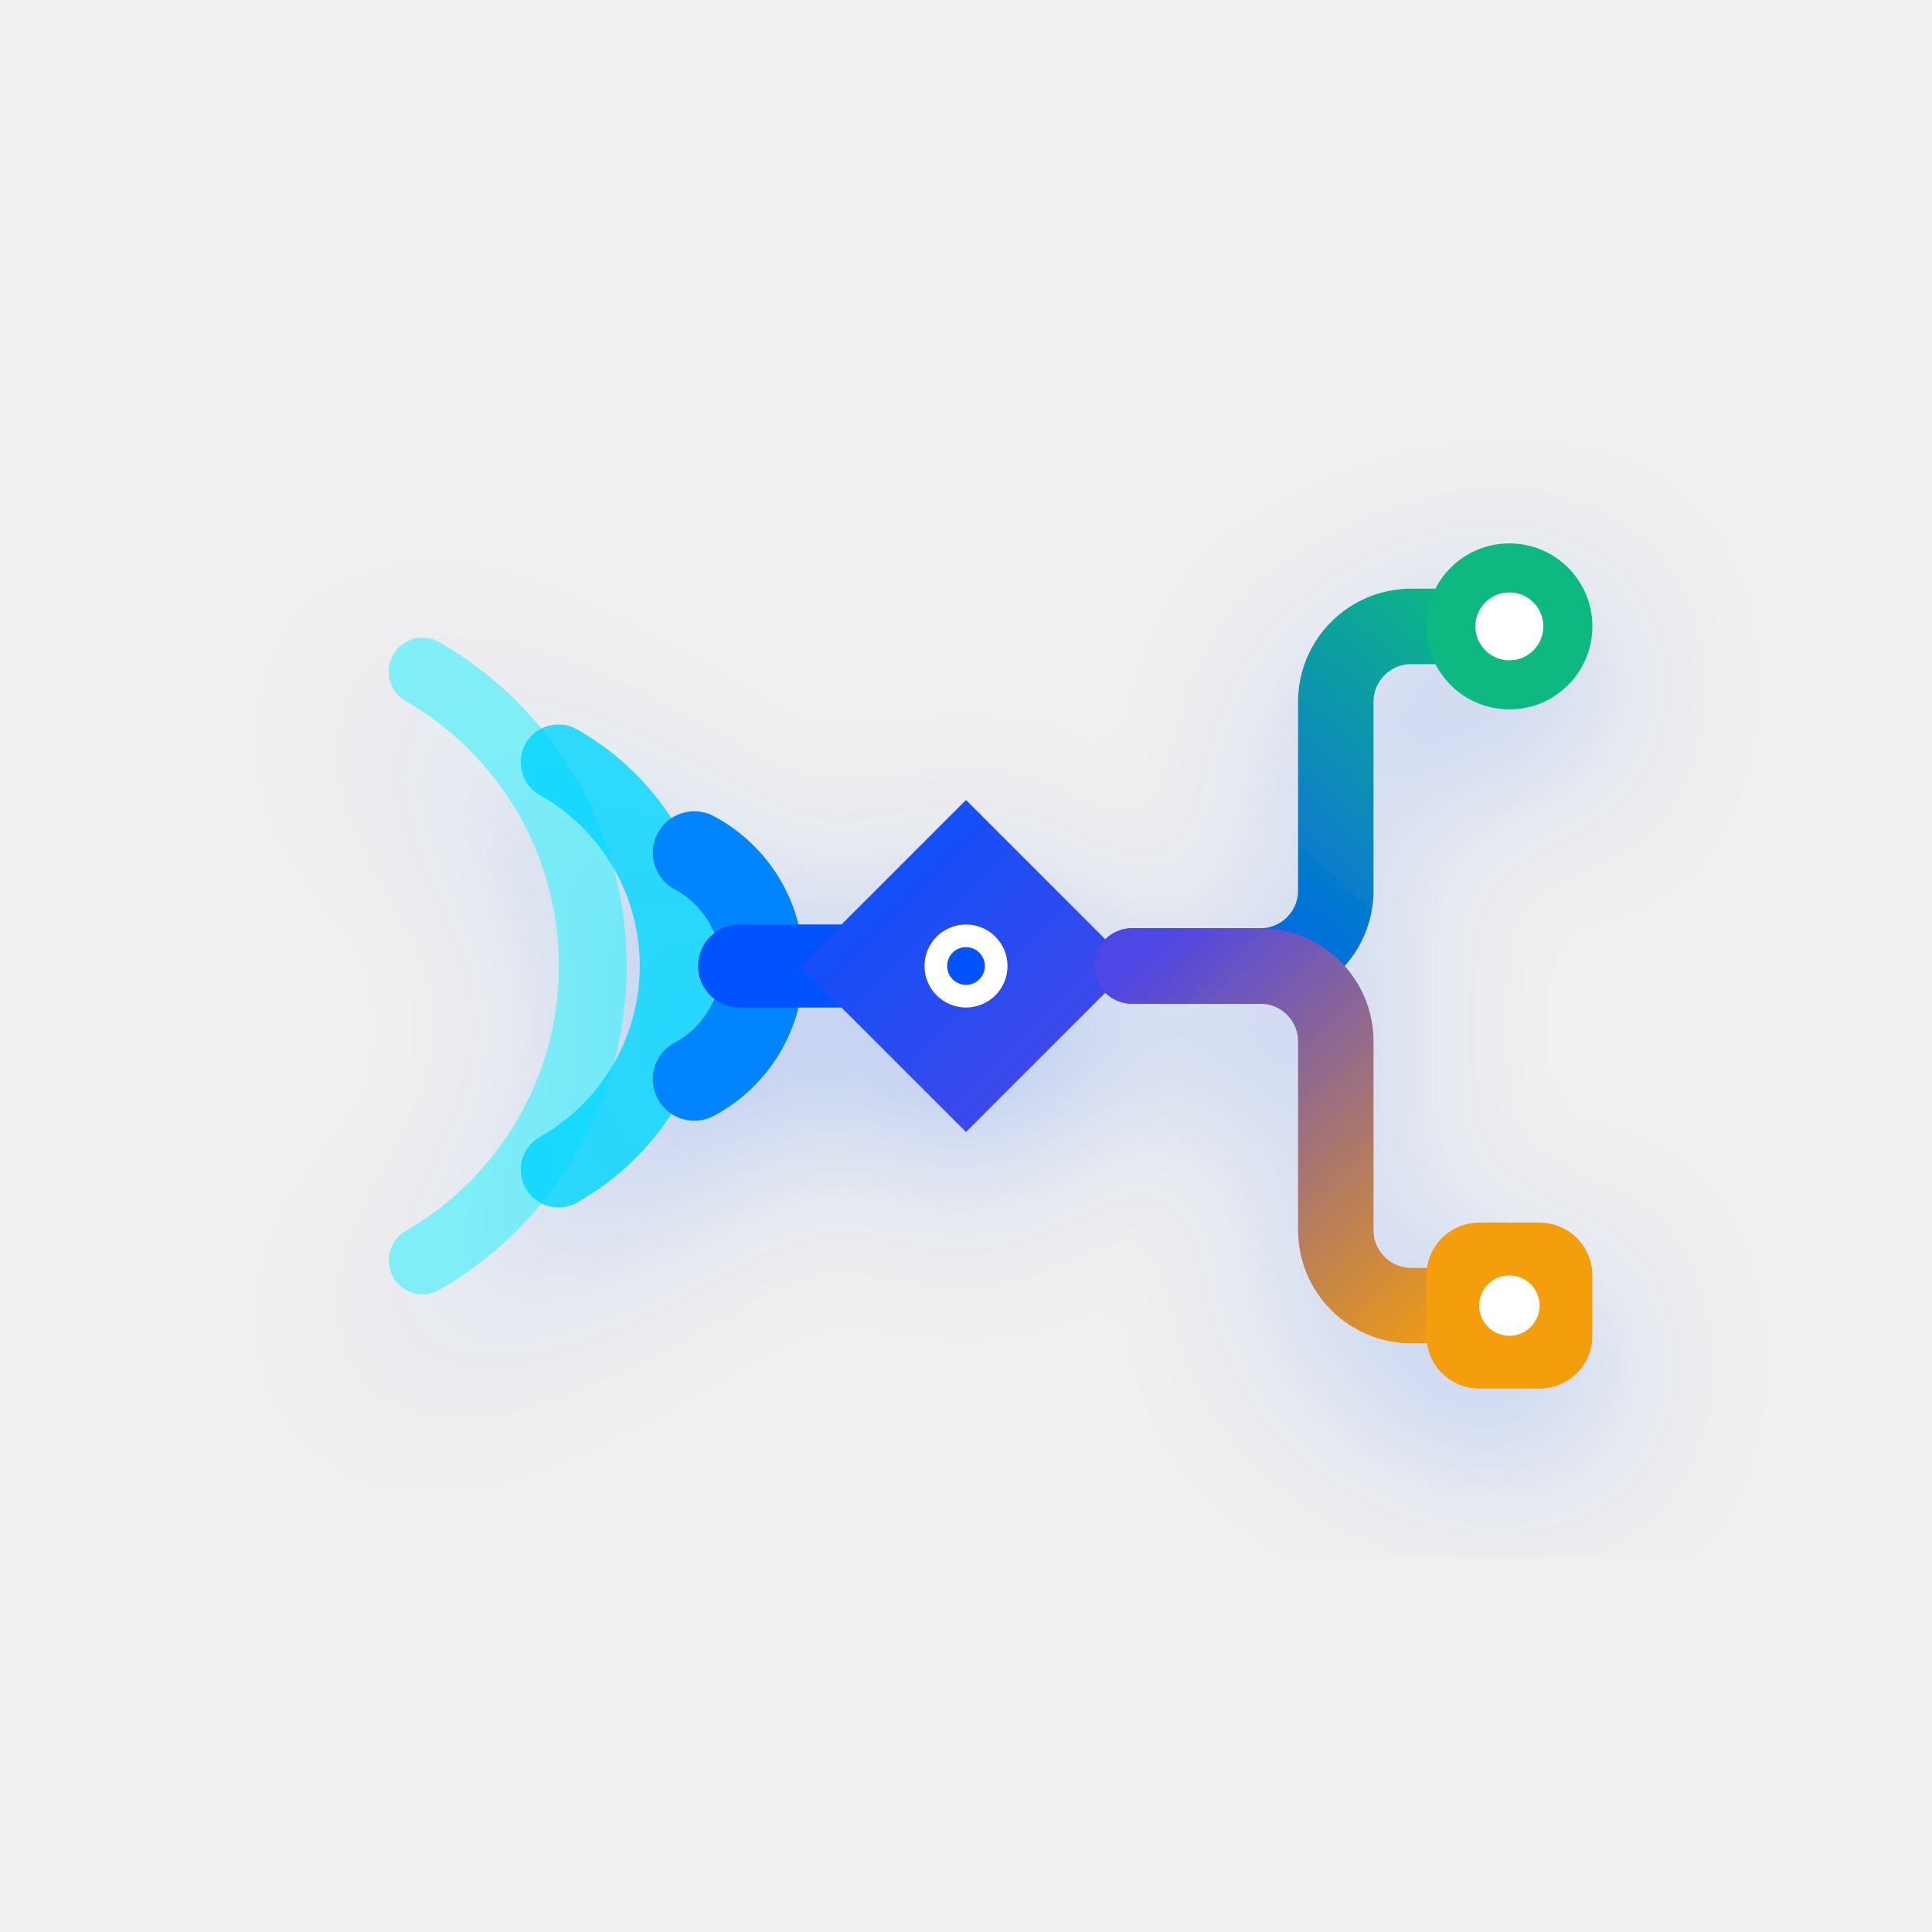
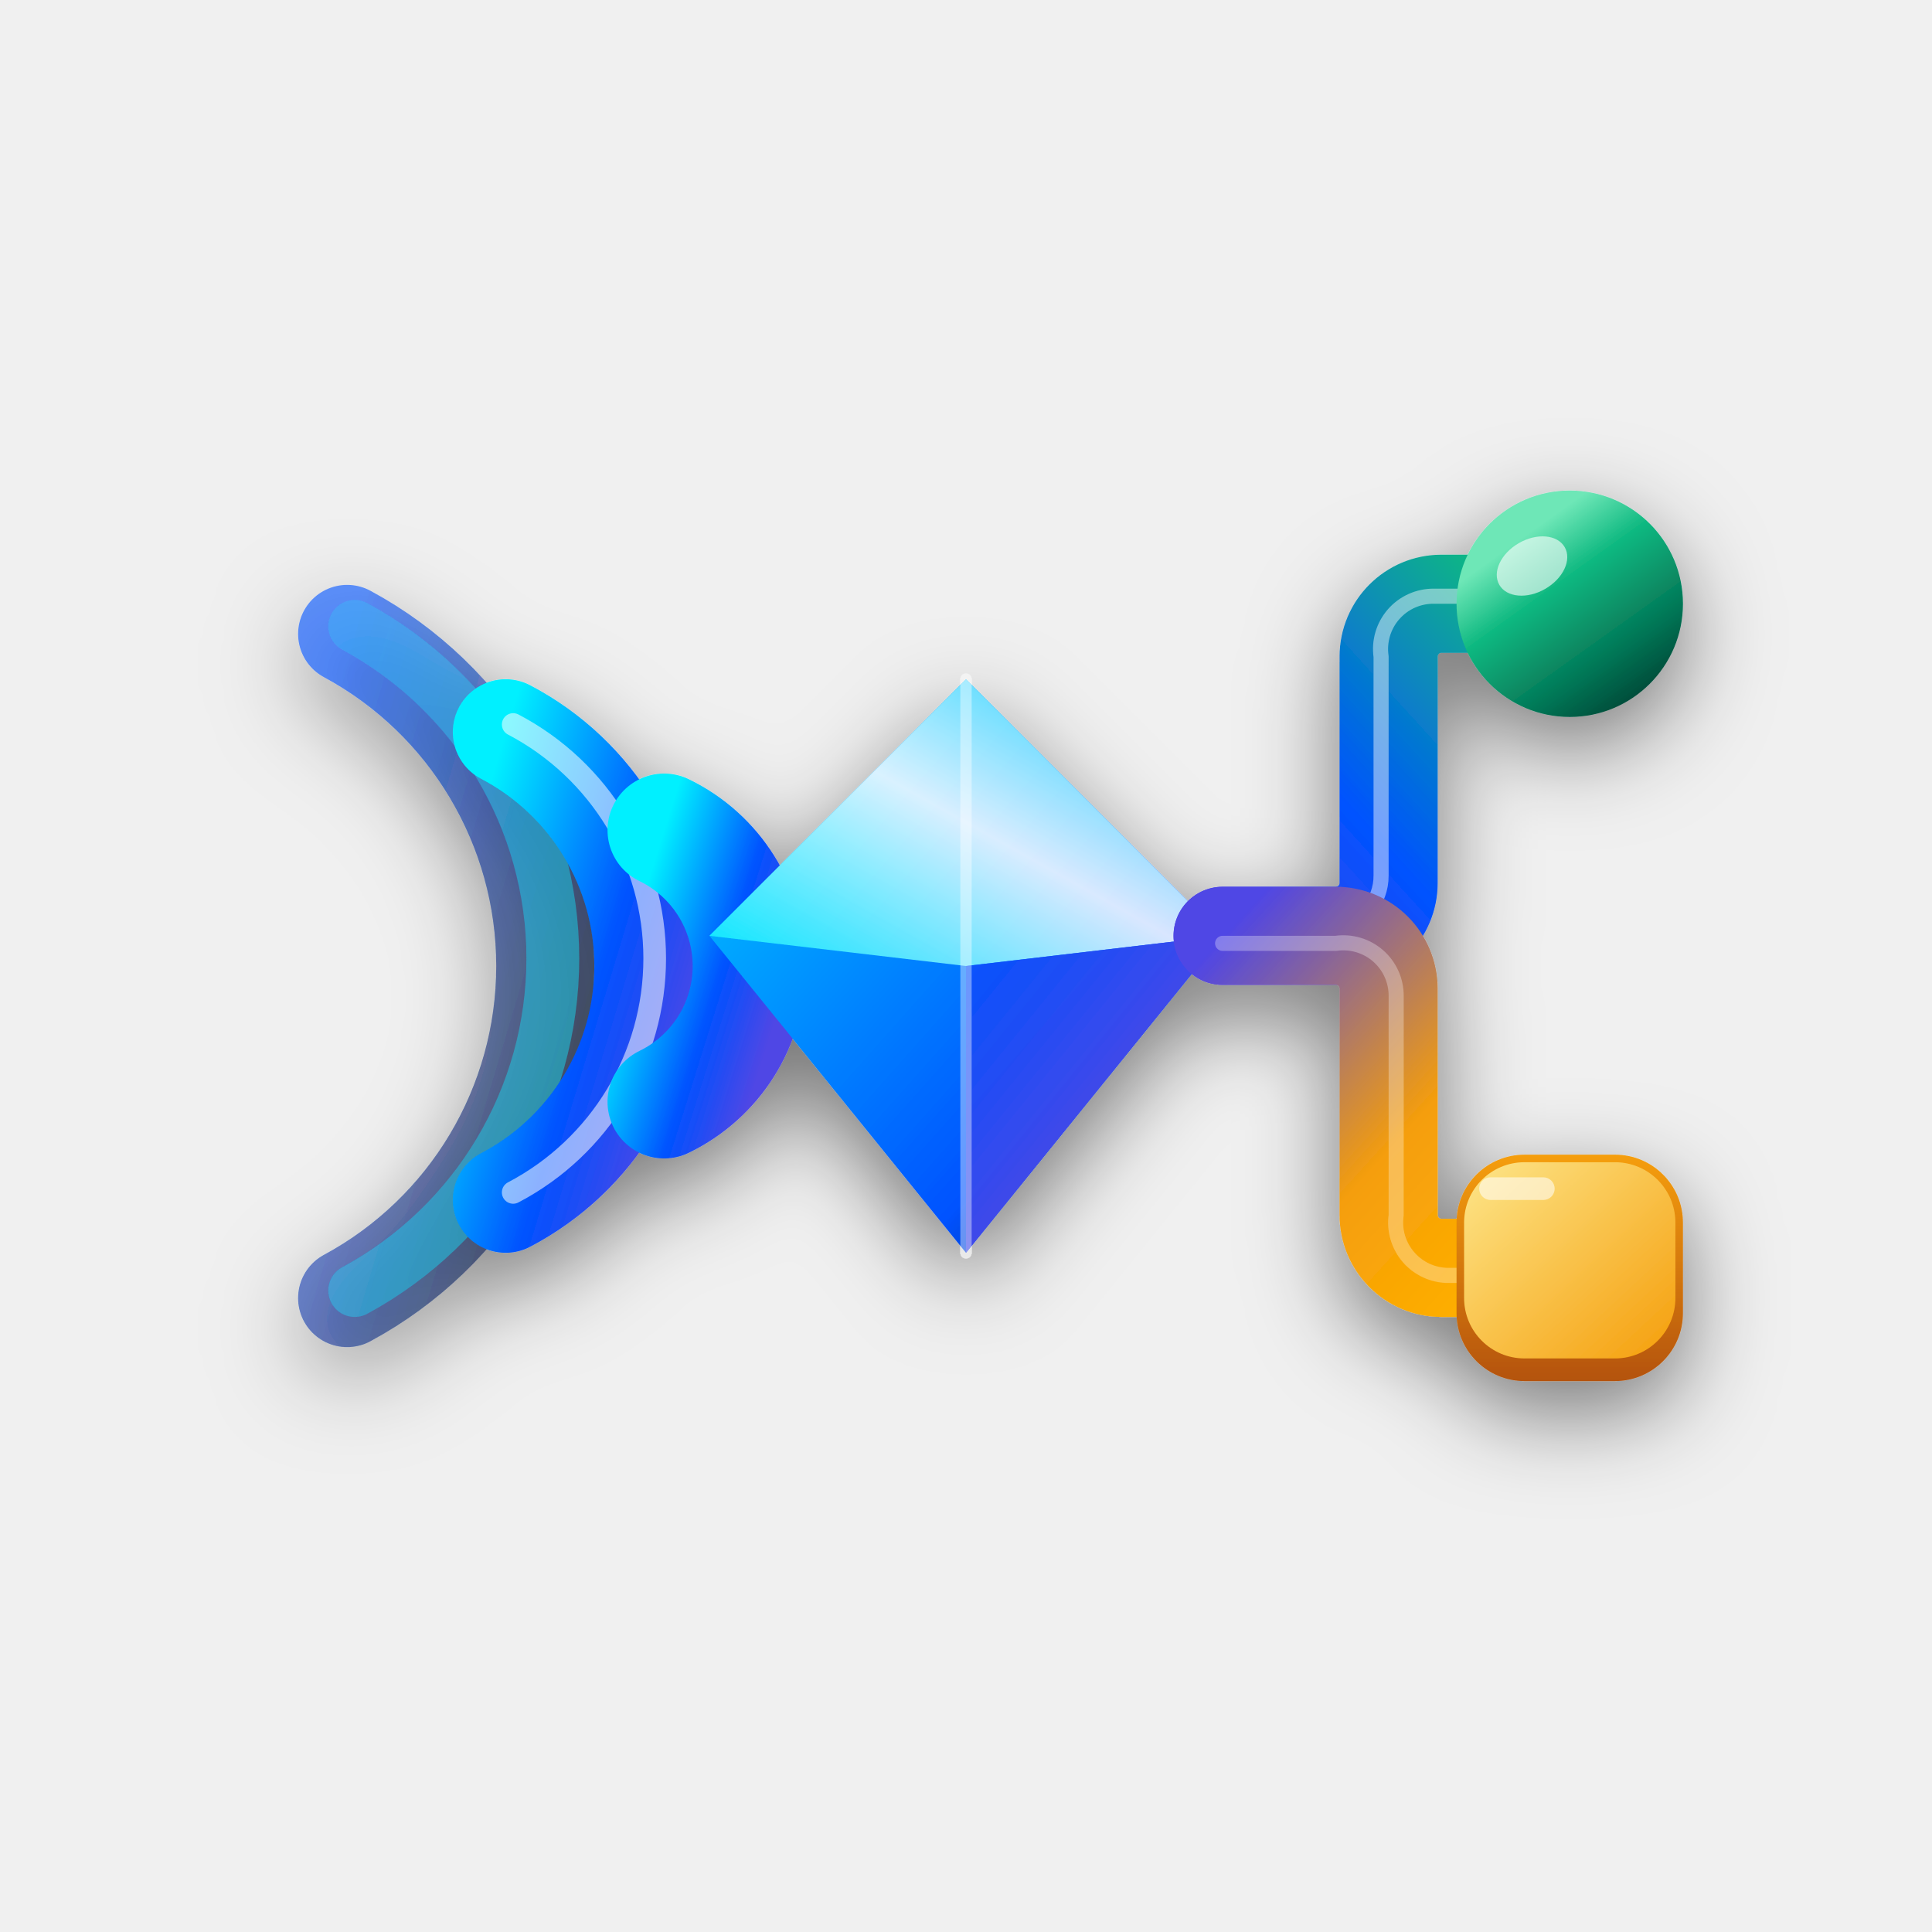
<svg xmlns="http://www.w3.org/2000/svg" viewBox="0 0 512 512" width="512" height="512">
  <defs>
-     <linearGradient id="h-wave-grad" x1="0%" y1="0%" x2="100%" y2="100%">
+     <linearGradient id="fin-wave-top" x1="0%" y1="0%" x2="100%" y2="100%">
+       <stop offset="0%" stop-color="#38BDF8" />
+       <stop offset="100%" stop-color="#00F0FF" />
+     </linearGradient>
+     <linearGradient id="fin-wave-front" x1="0%" y1="0%" x2="100%" y2="100%">
      <stop offset="0%" stop-color="#00F0FF" />
-       <stop offset="100%" stop-color="#0052FF" />
-     </linearGradient>
-     <linearGradient id="h-diamond-grad" x1="0%" y1="0%" x2="100%" y2="100%">
-       <stop offset="0%" stop-color="#0052FF" />
+       <stop offset="60%" stop-color="#0052FF" />
      <stop offset="100%" stop-color="#4F46E5" />
    </linearGradient>
-     <linearGradient id="h-branch-top" x1="0%" y1="100%" x2="100%" y2="0%">
+     <linearGradient id="fin-wave-deep" x1="0%" y1="0%" x2="100%" y2="100%">
      <stop offset="0%" stop-color="#0052FF" />
+       <stop offset="100%" stop-color="#0F172A" />
+     </linearGradient>
+     <linearGradient id="fin-prism-top" x1="0%" y1="100%" x2="100%" y2="0%">
+       <stop offset="0%" stop-color="#00F0FF" />
+       <stop offset="50%" stop-color="#FFFFFF" />
+       <stop offset="100%" stop-color="#00D4FF" />
+     </linearGradient>
+     <linearGradient id="fin-prism-left" x1="0%" y1="0%" x2="100%" y2="100%">
+       <stop offset="0%" stop-color="#00D4FF" />
+       <stop offset="70%" stop-color="#0052FF" />
+       <stop offset="100%" stop-color="#1E1B4B" />
+     </linearGradient>
+     <linearGradient id="fin-prism-right" x1="0%" y1="0%" x2="100%" y2="100%">
+       <stop offset="0%" stop-color="#0052FF" />
+       <stop offset="60%" stop-color="#4F46E5" />
      <stop offset="100%" stop-color="#10B981" />
    </linearGradient>
-     <linearGradient id="h-branch-bot" x1="0%" y1="0%" x2="100%" y2="100%">
+     <linearGradient id="fin-branch-top" x1="0%" y1="100%" x2="100%" y2="0%">
      <stop offset="0%" stop-color="#4F46E5" />
+       <stop offset="40%" stop-color="#0052FF" />
+       <stop offset="100%" stop-color="#10B981" />
+     </linearGradient>
+     <linearGradient id="fin-branch-bot" x1="0%" y1="0%" x2="100%" y2="100%">
+       <stop offset="0%" stop-color="#4F46E5" />
+       <stop offset="60%" stop-color="#F59E0B" />
+       <stop offset="100%" stop-color="#FFB000" />
+     </linearGradient>
+     <linearGradient id="fin-emerald-sphere" x1="30%" y1="20%" x2="80%" y2="90%">
+       <stop offset="0%" stop-color="#6EE7B7" />
+       <stop offset="30%" stop-color="#10B981" />
+       <stop offset="75%" stop-color="#047857" />
+       <stop offset="100%" stop-color="#064E3B" />
+     </linearGradient>
+     <linearGradient id="fin-amber-top" x1="0%" y1="0%" x2="100%" y2="100%">
+       <stop offset="0%" stop-color="#FDE68A" />
      <stop offset="100%" stop-color="#F59E0B" />
    </linearGradient>
-     <filter id="h-shadow" x="-20%" y="-20%" width="140%" height="140%">
-       <feDropShadow dx="0" dy="16" stdDeviation="22" flood-color="#0052FF" flood-opacity="0.25" />
+     <linearGradient id="fin-amber-front" x1="0%" y1="0%" x2="0%" y2="100%">
+       <stop offset="0%" stop-color="#F59E0B" />
+       <stop offset="100%" stop-color="#B45309" />
+     </linearGradient>
+     <filter id="fin-master-shadow" x="-30%" y="-30%" width="160%" height="160%">
+       <feDropShadow dx="0" dy="24" stdDeviation="28" flood-color="#0052FF" flood-opacity="0.38" />
+       <feDropShadow dx="0" dy="8" stdDeviation="12" flood-color="#000000" flood-opacity="0.5" />
    </filter>
  </defs>
-   <g transform="translate(0, 0)" filter="url(#h-shadow)">
-     <path d="M 112 178 A 90 90 0 0 1 112 334" fill="none" stroke="#00F0FF" stroke-width="18" stroke-linecap="round" opacity="0.45" />
-     <path d="M 148 202 A 62 62 0 0 1 148 310" fill="none" stroke="#00D4FF" stroke-width="20" stroke-linecap="round" opacity="0.8" />
-     <path d="M 184 226 A 34 34 0 0 1 184 286" fill="none" stroke="#0085FF" stroke-width="22" stroke-linecap="round" />
-     <line x1="196" y1="256" x2="224" y2="256" stroke="#0052FF" stroke-width="22" stroke-linecap="round" />
-     <polygon points="256,212 300,256 256,300 212,256" fill="url(#h-diamond-grad)" />
-     <circle cx="256" cy="256" r="11" fill="#FFFFFF" />
-     <circle cx="256" cy="256" r="5" fill="#0052FF" />
-     <path d="M 300 256 L 334 256 A 20 20 0 0 0 354 236 L 354 186 A 20 20 0 0 1 374 166 L 398 166" fill="none" stroke="url(#h-branch-top)" stroke-width="20" stroke-linecap="round" stroke-linejoin="round" />
-     <circle cx="400" cy="166" r="22" fill="#10B981" />
-     <circle cx="400" cy="166" r="9" fill="#FFFFFF" />
-     <path d="M 300 256 L 334 256 A 20 20 0 0 1 354 276 L 354 326 A 20 20 0 0 0 374 346 L 398 346" fill="none" stroke="url(#h-branch-bot)" stroke-width="20" stroke-linecap="round" stroke-linejoin="round" />
-     <rect x="378" y="324" width="44" height="44" rx="14" fill="#F59E0B" />
-     <circle cx="400" cy="346" r="8" fill="#FFFFFF" />
+   <g filter="url(#fin-master-shadow)" transform="translate(0, 0)">
+     <path d="M 92 168 A 100 100 0 0 1 92 344" fill="none" stroke="url(#fin-wave-deep)" stroke-width="26" stroke-linecap="round" opacity="0.6" />
+     <path d="M 94 166 A 100 100 0 0 1 94 342" fill="none" stroke="url(#fin-wave-top)" stroke-width="14" stroke-linecap="round" opacity="0.4" />
+     <path d="M 134 194 A 70 70 0 0 1 134 318" fill="none" stroke="url(#fin-wave-front)" stroke-width="28" stroke-linecap="round" />
+     <path d="M 136 192 A 70 70 0 0 1 136 316" fill="none" stroke="#FFFFFF" stroke-width="6" stroke-linecap="round" opacity="0.55" />
+     <path d="M 176 220 A 40 40 0 0 1 176 292" fill="none" stroke="url(#fin-wave-front)" stroke-width="30" stroke-linecap="round" />
+     <line x1="184" y1="256" x2="224" y2="256" stroke="url(#fin-prism-left)" stroke-width="30" stroke-linecap="round" />
+     <polygon points="256,180 324,248 256,332 188,248" fill="url(#fin-prism-left)" />
+     <polygon points="256,180 324,248 256,256 188,248" fill="url(#fin-prism-top)" opacity="0.85" />
+     <polygon points="256,256 324,248 256,332" fill="url(#fin-prism-right)" opacity="0.95" />
+     <line x1="256" y1="180" x2="256" y2="332" stroke="#FFFFFF" stroke-width="3" stroke-linecap="round" opacity="0.4" />
+     <path d="M 324 248 L 354 248 A 14 14 0 0 0 368 234 L 368 174 A 14 14 0 0 1 382 160 L 404 160" fill="none" stroke="url(#fin-branch-top)" stroke-width="26" stroke-linecap="round" stroke-linejoin="round" />
+     <path d="M 324 246 L 354 246 A 14 14 0 0 0 366 232 L 366 174 A 14 14 0 0 1 380 158 L 404 158" fill="none" stroke="#FFFFFF" stroke-width="4" stroke-linecap="round" stroke-linejoin="round" opacity="0.45" />
+     <circle cx="416" cy="160" r="30" fill="url(#fin-emerald-sphere)" />
+     <ellipse cx="406" cy="150" rx="10" ry="7" transform="rotate(-30 406 150)" fill="#FFFFFF" opacity="0.6" />
+     <path d="M 324 248 L 354 248 A 14 14 0 0 1 368 262 L 368 322 A 14 14 0 0 0 382 336 L 404 336" fill="none" stroke="url(#fin-branch-bot)" stroke-width="26" stroke-linecap="round" stroke-linejoin="round" />
+     <path d="M 324 250 L 354 250 A 14 14 0 0 1 370 264 L 370 322 A 14 14 0 0 0 384 338 L 404 338" fill="none" stroke="#FFFFFF" stroke-width="4" stroke-linecap="round" stroke-linejoin="round" opacity="0.3" />
+     <rect x="386" y="306" width="60" height="60" rx="18" fill="url(#fin-amber-front)" />
+     <rect x="388" y="308" width="56" height="52" rx="16" fill="url(#fin-amber-top)" />
+     <rect x="392" y="312" width="20" height="6" rx="3" fill="#FFFFFF" opacity="0.55" />
  </g>
</svg>
